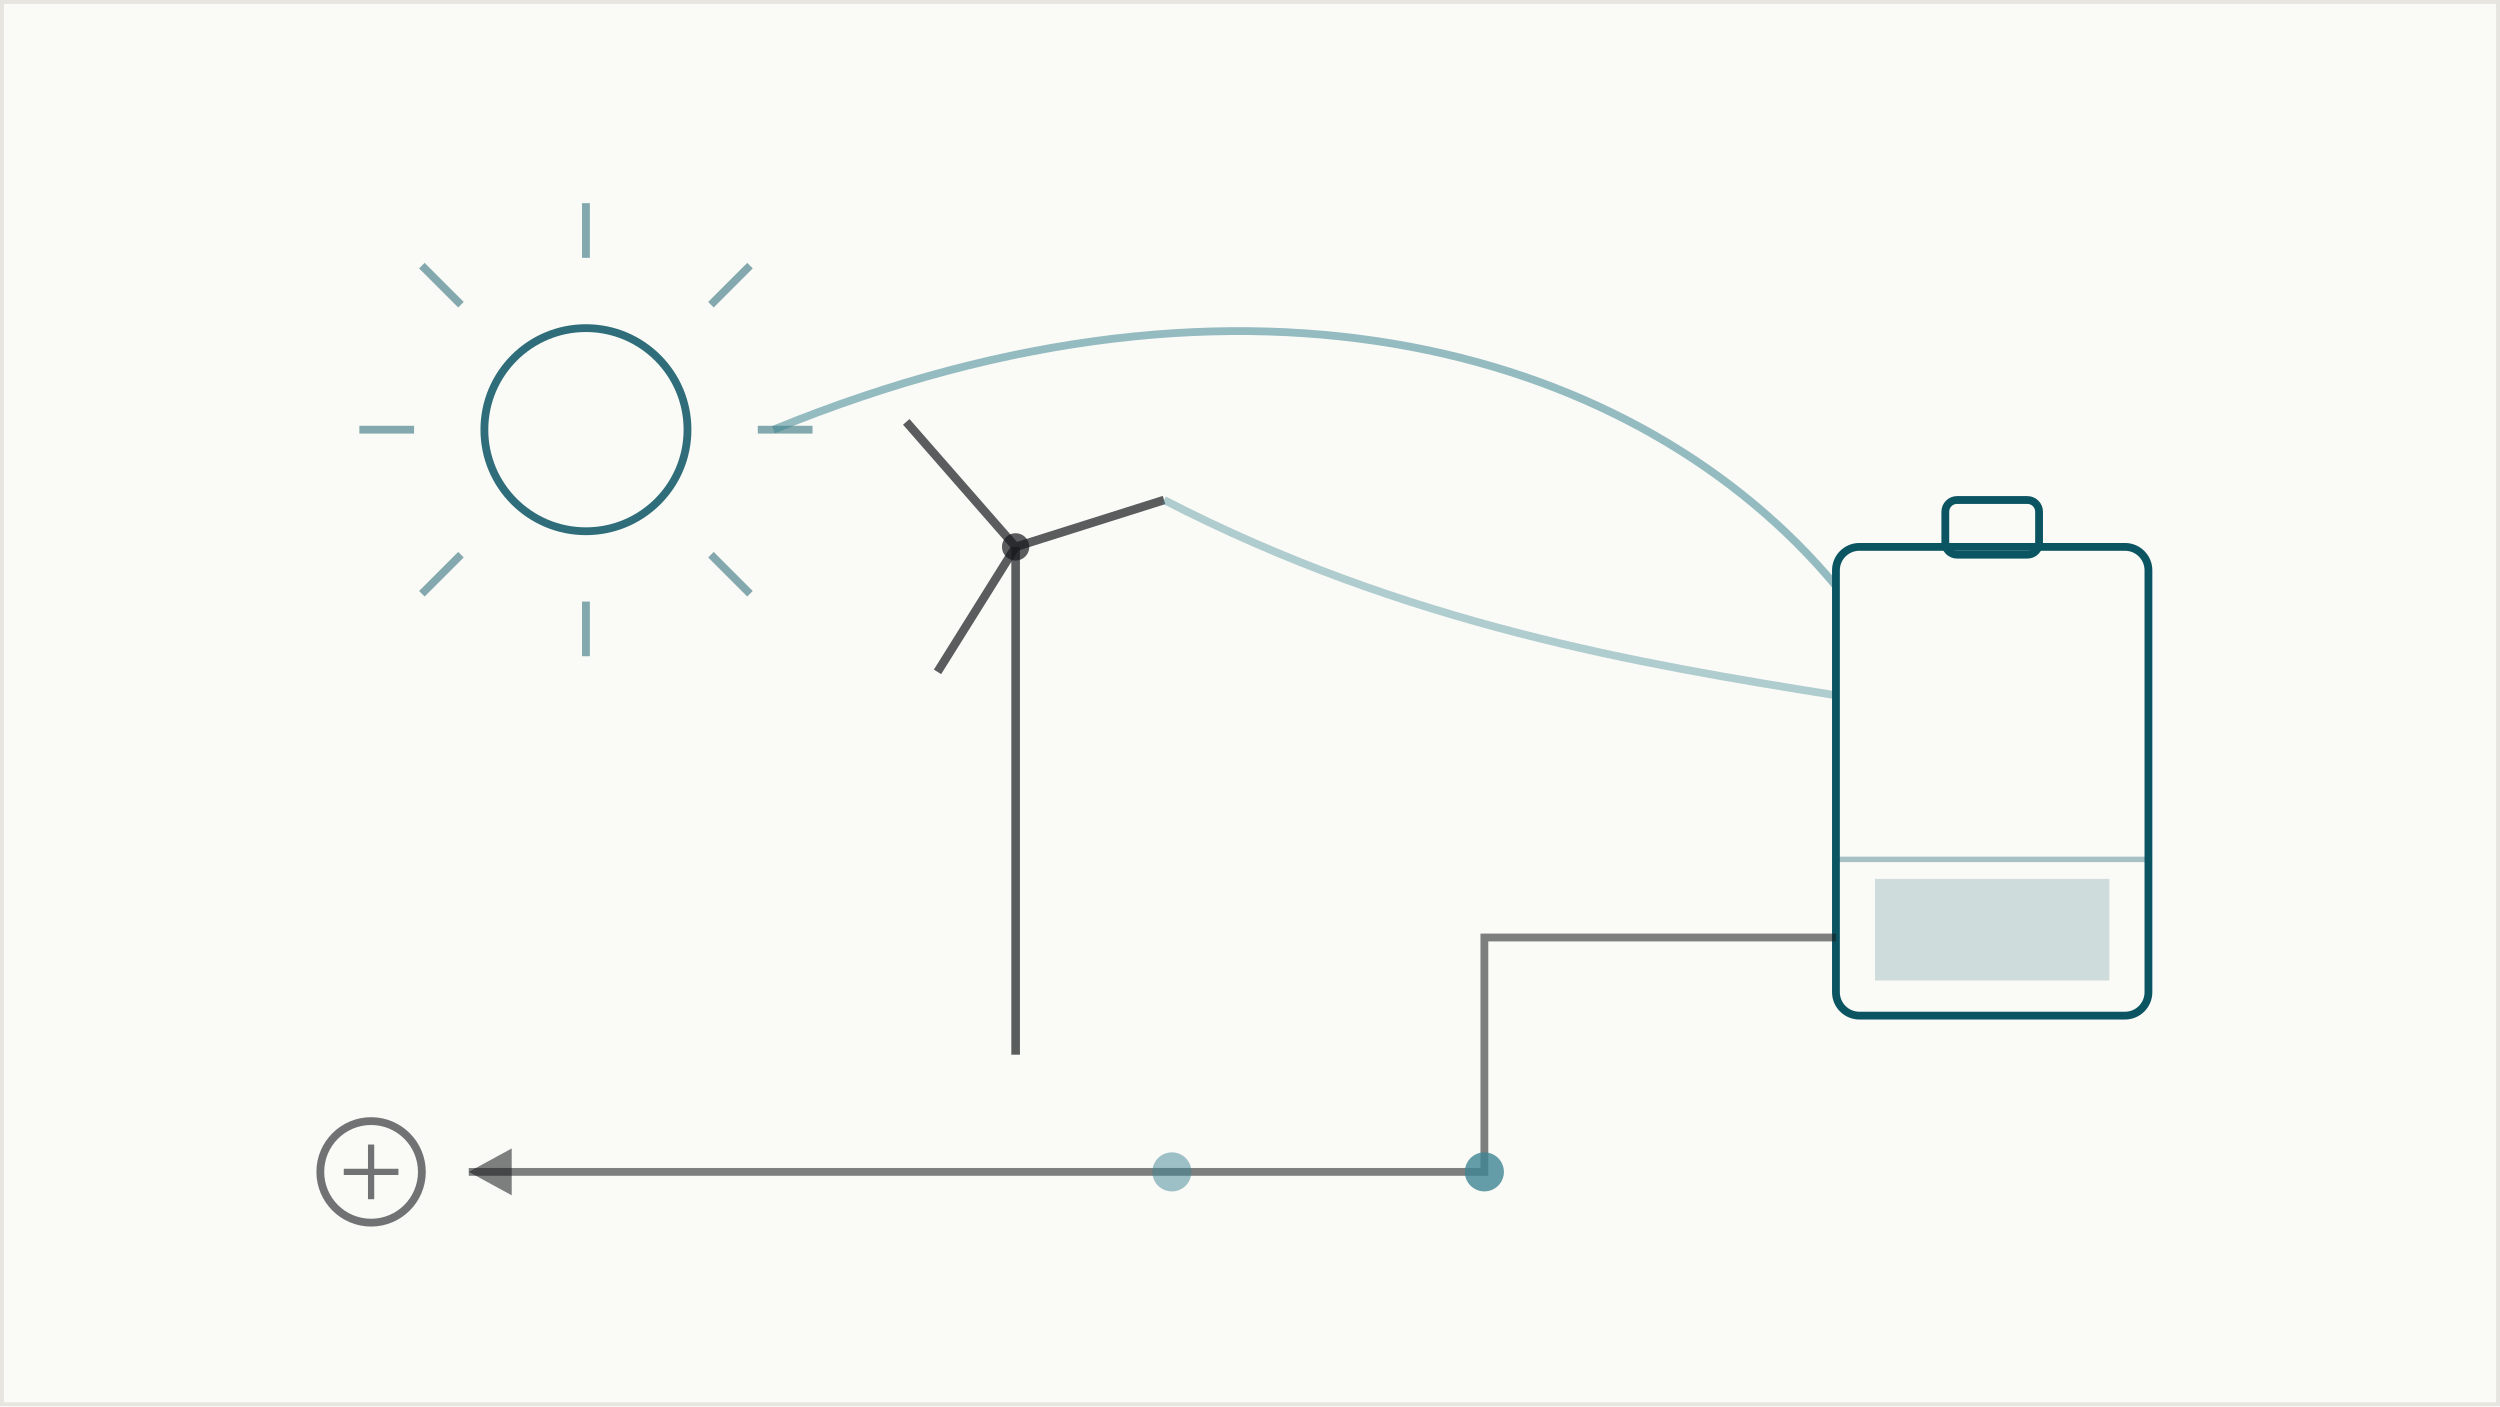
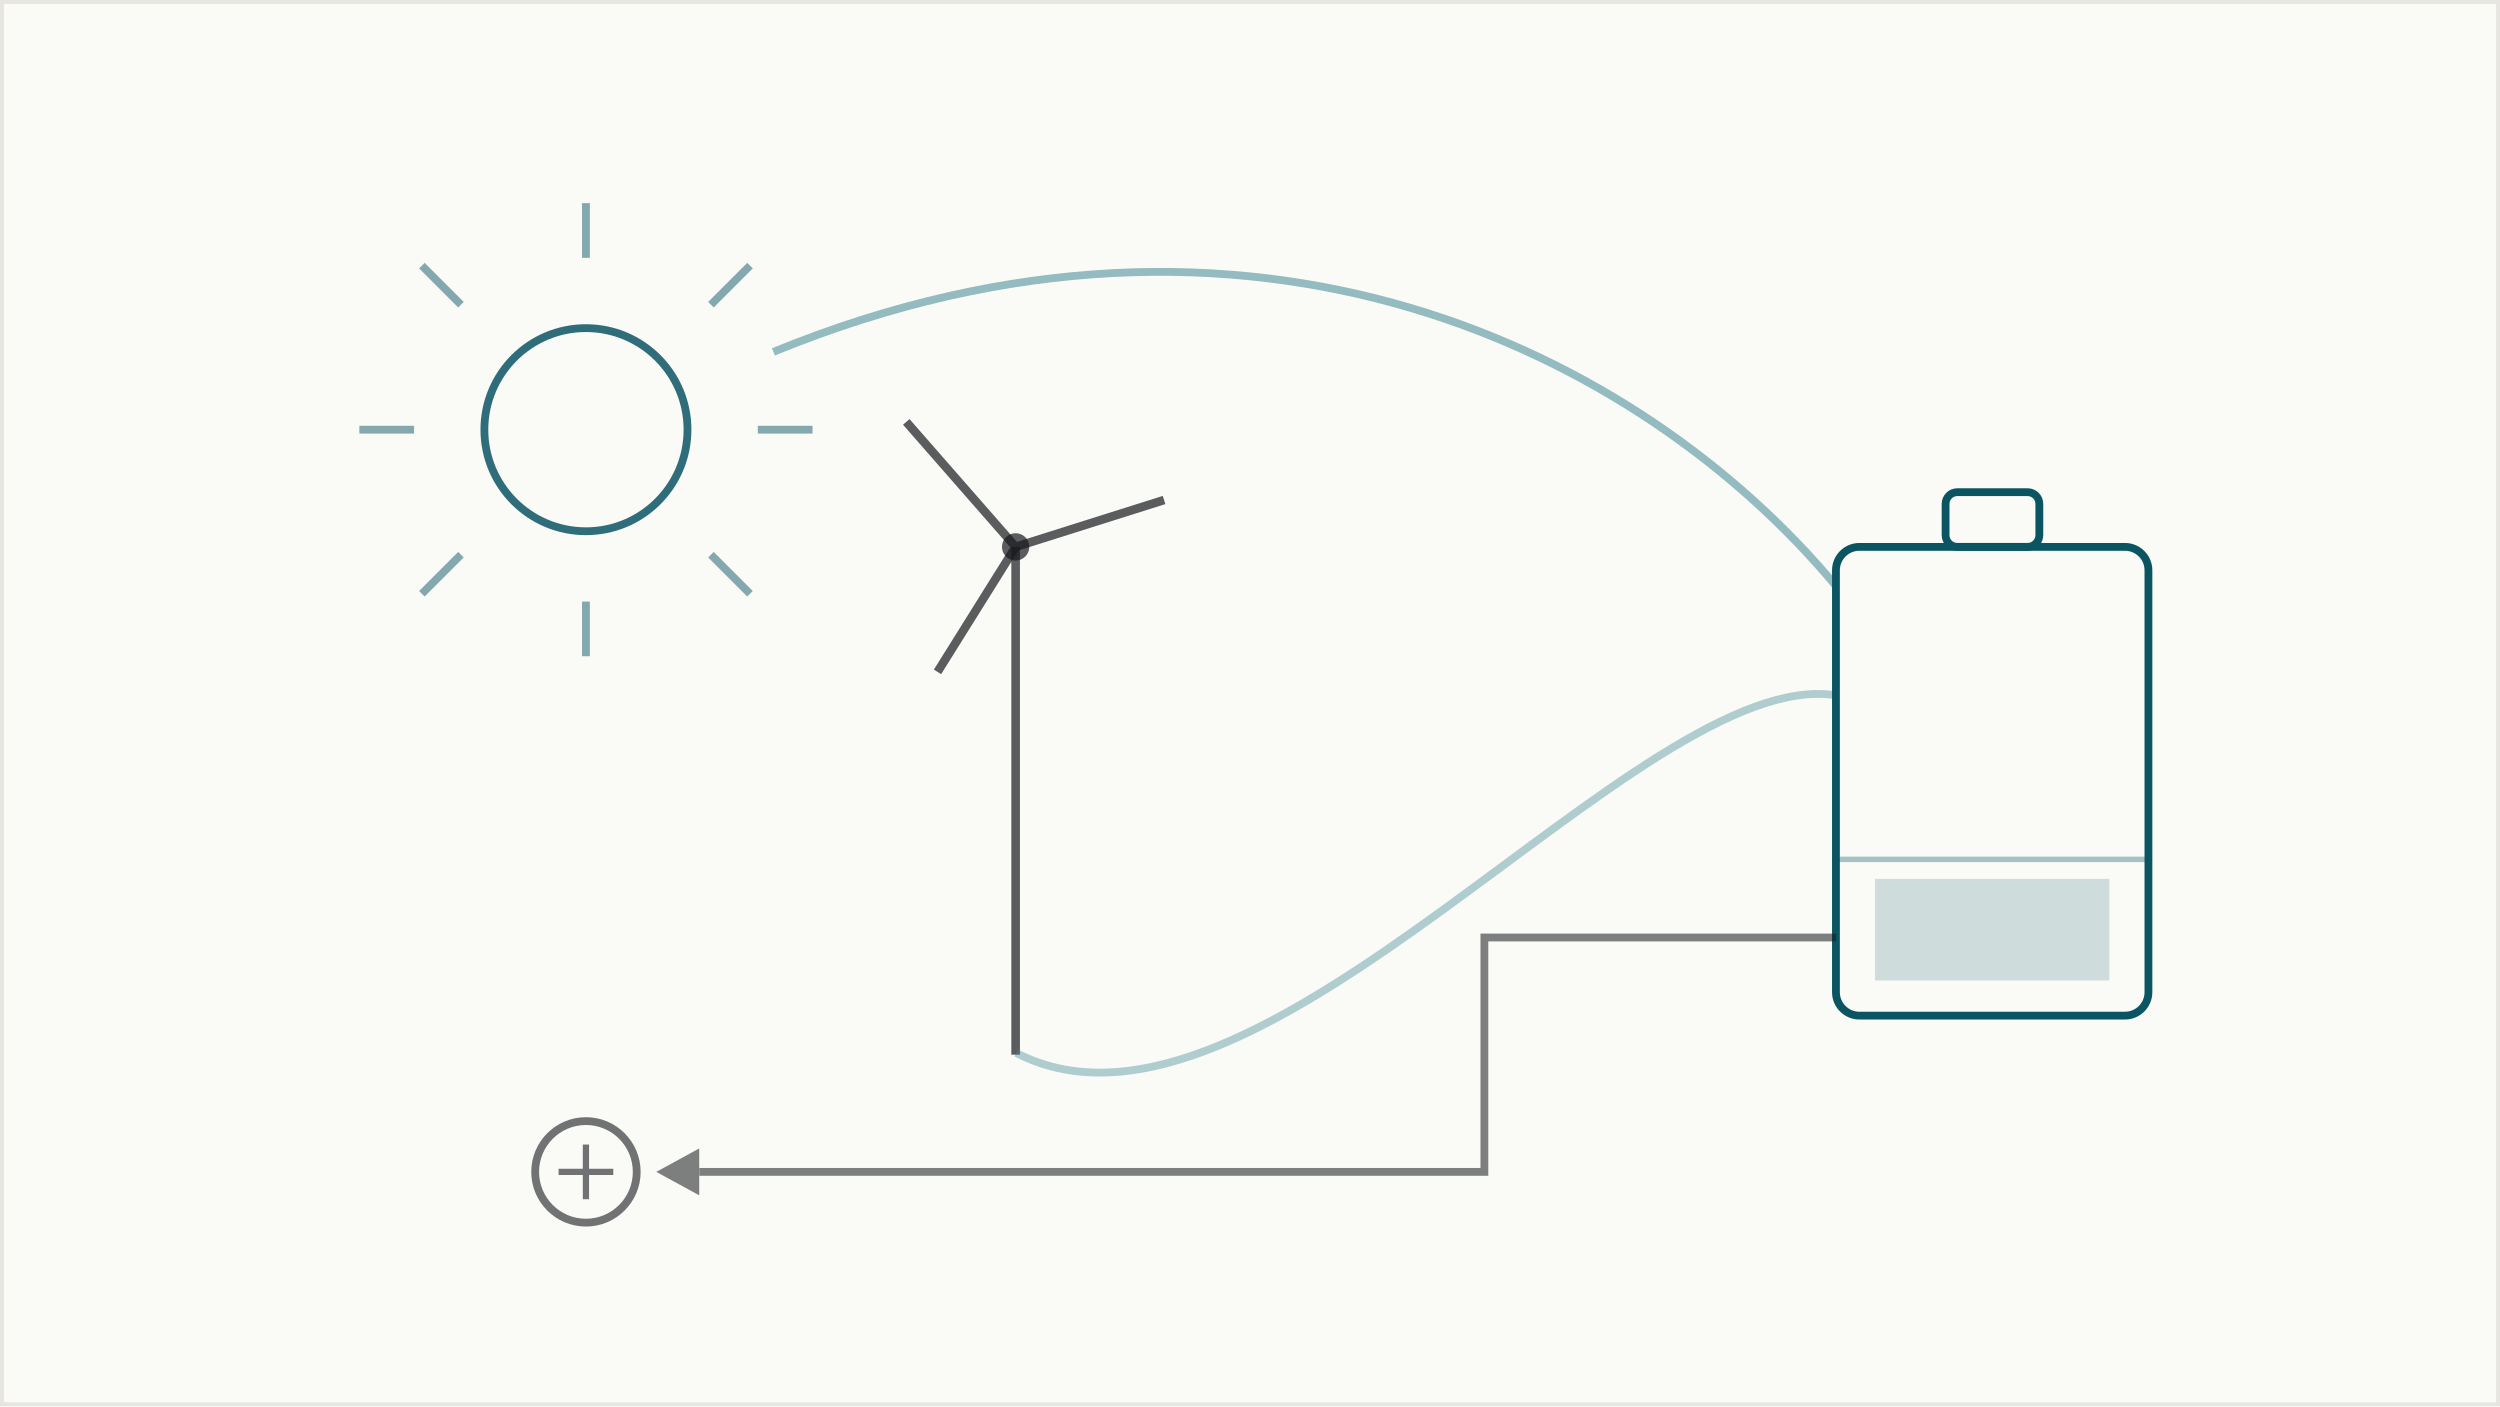
- <svg xmlns="http://www.w3.org/2000/svg" width="640" height="360" viewBox="0 0 640 360" role="img">
-   <rect width="640" height="360" fill="#FAFAF7" />
-   <rect x="0.5" y="0.5" width="639" height="359" fill="none" stroke="#E6E5DF" />
-   <circle cx="150" cy="110" r="26" fill="none" stroke="#0B5563" stroke-width="2" opacity="0.85" />
-   <g stroke="#0B5563" stroke-width="2" opacity="0.5">
-     <line x1="150" y1="66" x2="150" y2="52" />
-     <line x1="150" y1="154" x2="150" y2="168" />
-     <line x1="106" y1="110" x2="92" y2="110" />
-     <line x1="194" y1="110" x2="208" y2="110" />
-     <line x1="118" y1="78" x2="108" y2="68" />
-     <line x1="182" y1="78" x2="192" y2="68" />
-     <line x1="118" y1="142" x2="108" y2="152" />
-     <line x1="182" y1="142" x2="192" y2="152" />
+ <svg xmlns="http://www.w3.org/2000/svg" width="640" height="360" viewBox="0 0 640 360" role="img" version="1.1" id="svg18">
+   <defs id="defs18" />
+   <rect width="640" height="360" fill="#FAFAF7" id="rect1" />
+   <rect x="0.5" y="0.5" width="639" height="359" fill="none" stroke="#E6E5DF" id="rect2" />
+   <circle cx="150" cy="110" r="26" fill="none" stroke="#0B5563" stroke-width="2" opacity="0.85" id="circle2" />
+   <g stroke="#0B5563" stroke-width="2" opacity="0.5" id="g9">
+     <line x1="150" y1="66" x2="150" y2="52" id="line2" />
+     <line x1="150" y1="154" x2="150" y2="168" id="line3" />
+     <line x1="106" y1="110" x2="92" y2="110" id="line4" />
+     <line x1="194" y1="110" x2="208" y2="110" id="line5" />
+     <line x1="118" y1="78" x2="108" y2="68" id="line6" />
+     <line x1="182" y1="78" x2="192" y2="68" id="line7" />
+     <line x1="118" y1="142" x2="108" y2="152" id="line8" />
+     <line x1="182" y1="142" x2="192" y2="152" id="line9" />
  </g>
-   <line x1="260" y1="270" x2="260" y2="140" stroke="#16181C" stroke-width="2.2" opacity="0.7" />
-   <g stroke="#16181C" stroke-width="2.2" opacity="0.7" fill="none">
-     <line x1="260" y1="140" x2="298" y2="128" />
-     <line x1="260" y1="140" x2="232" y2="108" />
-     <line x1="260" y1="140" x2="240" y2="172" />
+   <line x1="260" y1="270" x2="260" y2="140" stroke="#16181C" stroke-width="2.2" opacity="0.7" id="line10" />
+   <g stroke="#16181C" stroke-width="2.2" opacity="0.7" fill="none" id="g13">
+     <line x1="260" y1="140" x2="298" y2="128" id="line11" />
+     <line x1="260" y1="140" x2="232" y2="108" id="line12" />
+     <line x1="260" y1="140" x2="240" y2="172" id="line13" />
  </g>
-   <circle cx="260" cy="140" r="3.5" fill="#16181C" opacity="0.7" />
-   <path d="M198 110 C 320 60, 420 90, 470 150" fill="none" stroke="#3E8693" stroke-width="2" opacity="0.55" />
-   <path d="M298 128 C 360 160, 420 170, 470 178" fill="none" stroke="#3E8693" stroke-width="2" opacity="0.4" />
-   <rect x="470" y="140" width="80" height="120" rx="6" fill="none" stroke="#0B5563" stroke-width="2" />
-   <rect x="498" y="128" width="24" height="14" rx="3" fill="none" stroke="#0B5563" stroke-width="2" />
-   <line x1="470" y1="220" x2="550" y2="220" stroke="#0B5563" stroke-width="1.4" opacity="0.35" />
-   <rect x="480" y="225" width="60" height="26" fill="#0B5563" opacity="0.18" />
-   <path d="M470 240 H 380 V 300 H 120" fill="none" stroke="#16181C" stroke-width="2" opacity="0.55" />
-   <polygon points="120,300 131,294 131,306" fill="#16181C" opacity="0.55" />
-   <circle cx="95" cy="300" r="13" fill="none" stroke="#16181C" stroke-width="2" opacity="0.6" />
-   <path d="M88 300 h14 M95 293 v14" stroke="#16181C" stroke-width="1.6" opacity="0.6" />
-   <circle cx="380" cy="300" r="5" fill="#3E8693" opacity="0.8" />
-   <circle cx="300" cy="300" r="5" fill="#3E8693" opacity="0.5" />
+   <circle cx="260" cy="140" r="3.5" fill="#16181C" opacity="0.7" id="circle13" />
+   <path d="M 198,90.078 C 320,40.078 420,90 470,150" fill="none" stroke="#3e8693" stroke-width="2" opacity="0.55" id="path13" />
+   <path d="M 260.159,269.559 C 322.159,301.559 420,170 470,178" fill="none" stroke="#3e8693" stroke-width="2" opacity="0.4" id="path14" />
+   <rect x="470" y="140" width="80" height="120" rx="6" fill="none" stroke="#0B5563" stroke-width="2" id="rect14" />
+   <rect x="498.069" y="125.997" width="24" height="14" rx="3" fill="none" stroke="#0b5563" stroke-width="2" id="rect15" />
+   <line x1="470" y1="220" x2="550" y2="220" stroke="#0B5563" stroke-width="1.4" opacity="0.35" id="line15" />
+   <rect x="480" y="225" width="60" height="26" fill="#0B5563" opacity="0.18" id="rect16" />
+   <path d="m 470,240 h -90 v 60 H 179.033" fill="none" stroke="#16181c" stroke-width="2" opacity="0.55" id="path16" />
+   <polygon points="120,300 131,294 131,306 " fill="#16181c" opacity="0.55" id="polygon16" transform="translate(48)" />
+   <circle cx="150" cy="300" r="13" fill="none" stroke="#16181c" stroke-width="2" opacity="0.6" id="circle16" />
+   <path d="m 143,300 h 14 m -7,-7 v 14" stroke="#16181c" stroke-width="1.6" opacity="0.6" id="path17" />
</svg>
